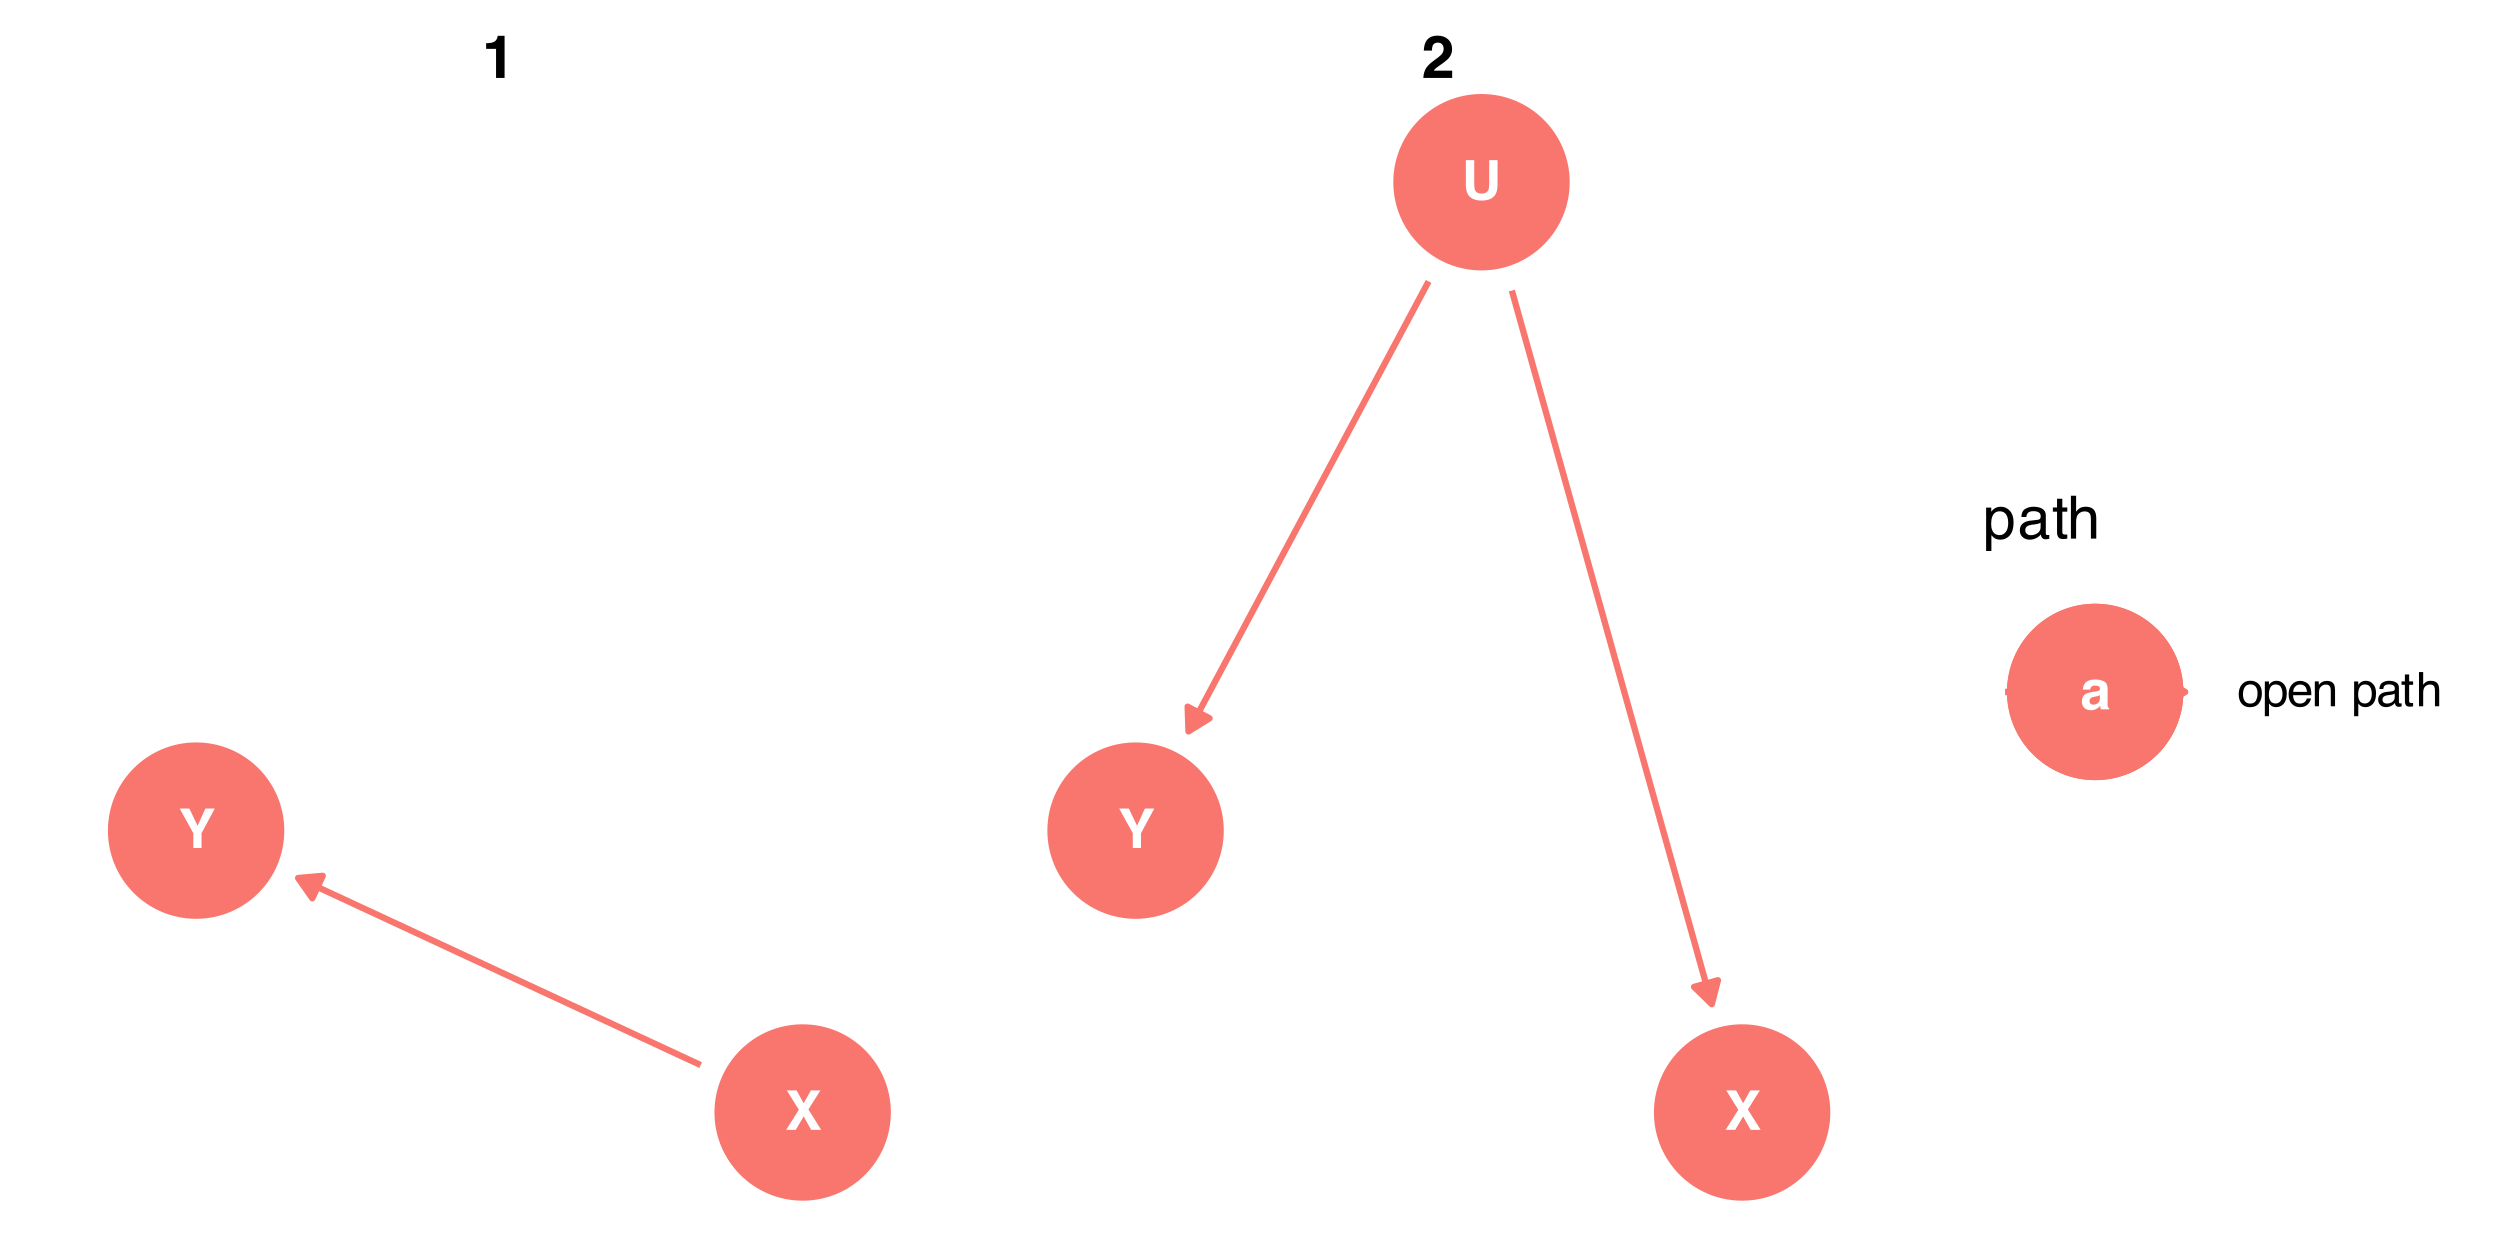
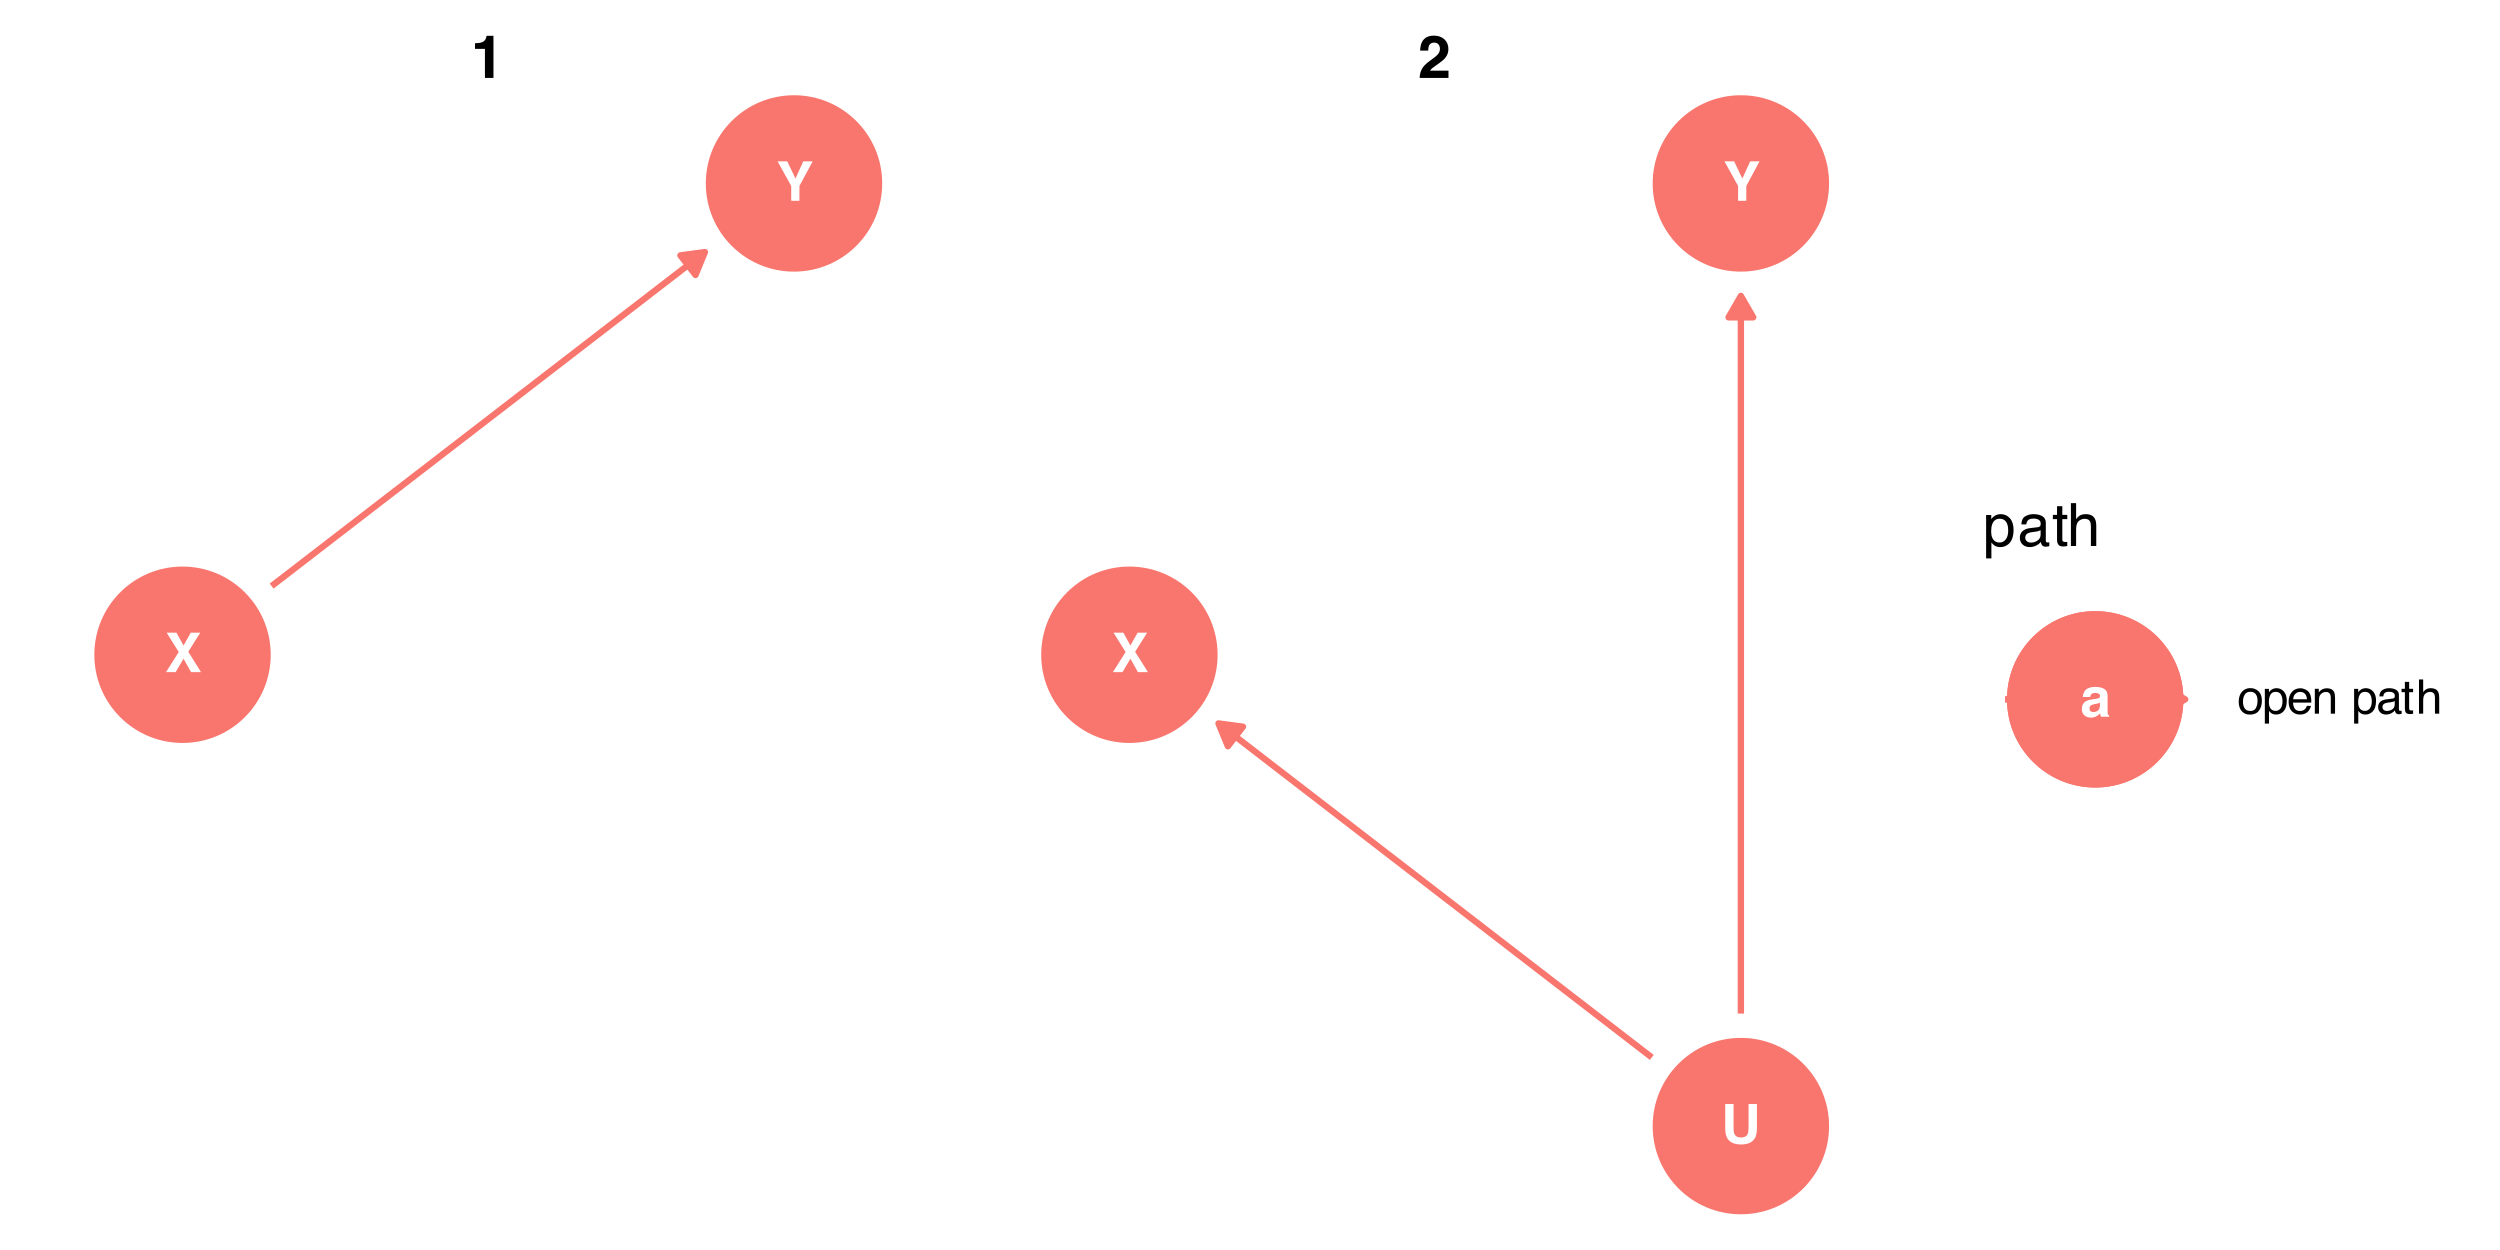
- <svg xmlns="http://www.w3.org/2000/svg" xmlns:xlink="http://www.w3.org/1999/xlink" width="504" height="252" viewBox="0 0 504 252">
+ <svg xmlns="http://www.w3.org/2000/svg" xmlns:xlink="http://www.w3.org/1999/xlink" width="504pt" height="252pt" viewBox="0 0 504 252">
  <defs>
    <g>
      <g id="glyph-0-0">
        <path d="M 0.828 -7.953 L 7.234 -7.953 L 7.234 0 L 0.828 0 Z M 6.234 -1 L 6.234 -6.953 L 1.828 -6.953 L 1.828 -1 Z M 6.234 -1 " />
      </g>
      <g id="glyph-0-1">
        <path d="M 7.234 0 L 5.219 0 L 3.703 -2.703 L 2.109 0 L 0.172 0 L 2.734 -4.047 L 0.297 -7.953 L 2.281 -7.953 L 3.703 -5.359 L 5.156 -7.953 L 7.078 -7.953 L 4.656 -4.109 Z M 7.234 0 " />
      </g>
      <g id="glyph-0-2">
        <path d="M 7.266 -7.953 L 4.594 -2.984 L 4.594 0 L 2.938 0 L 2.938 -2.984 L 0.188 -7.953 L 2.141 -7.953 L 3.797 -4.484 L 5.375 -7.953 Z M 7.266 -7.953 " />
      </g>
      <g id="glyph-0-3">
        <path d="M 5.547 -3.062 L 5.547 -7.953 L 7.234 -7.953 L 7.234 -3.062 C 7.234 -2.219 7.102 -1.562 6.844 -1.094 C 6.352 -0.227 5.422 0.203 4.047 0.203 C 2.66 0.203 1.723 -0.227 1.234 -1.094 C 0.973 -1.562 0.844 -2.219 0.844 -3.062 L 0.844 -7.953 L 2.531 -7.953 L 2.531 -3.062 C 2.531 -2.52 2.594 -2.117 2.719 -1.859 C 2.926 -1.422 3.367 -1.203 4.047 -1.203 C 4.711 -1.203 5.145 -1.422 5.344 -1.859 C 5.477 -2.117 5.547 -2.52 5.547 -3.062 Z M 5.547 -3.062 " />
      </g>
      <g id="glyph-0-4">
        <path d="M 0.938 -5.25 C 1.344 -5.758 2.039 -6.016 3.031 -6.016 C 3.676 -6.016 4.25 -5.891 4.75 -5.641 C 5.25 -5.379 5.5 -4.895 5.5 -4.188 L 5.5 -1.5 C 5.5 -1.312 5.5 -1.082 5.5 -0.812 C 5.52 -0.613 5.551 -0.477 5.594 -0.406 C 5.645 -0.332 5.723 -0.27 5.828 -0.219 L 5.828 0 L 4.156 0 C 4.102 -0.113 4.066 -0.223 4.047 -0.328 C 4.035 -0.43 4.023 -0.551 4.016 -0.688 C 3.797 -0.457 3.551 -0.266 3.281 -0.109 C 2.945 0.086 2.57 0.188 2.156 0.188 C 1.625 0.188 1.18 0.035 0.828 -0.266 C 0.484 -0.578 0.312 -1.008 0.312 -1.562 C 0.312 -2.289 0.594 -2.816 1.156 -3.141 C 1.457 -3.305 1.906 -3.43 2.5 -3.516 L 3.031 -3.578 C 3.312 -3.609 3.516 -3.656 3.641 -3.719 C 3.859 -3.801 3.969 -3.941 3.969 -4.141 C 3.969 -4.391 3.883 -4.555 3.719 -4.641 C 3.551 -4.734 3.305 -4.781 2.984 -4.781 C 2.617 -4.781 2.359 -4.691 2.203 -4.516 C 2.098 -4.379 2.023 -4.195 1.984 -3.969 L 0.5 -3.969 C 0.539 -4.488 0.688 -4.914 0.938 -5.25 Z M 2.078 -1.109 C 2.223 -0.992 2.398 -0.938 2.609 -0.938 C 2.941 -0.938 3.242 -1.031 3.516 -1.219 C 3.797 -1.414 3.941 -1.77 3.953 -2.281 L 3.953 -2.859 C 3.859 -2.797 3.758 -2.742 3.656 -2.703 C 3.562 -2.672 3.43 -2.641 3.266 -2.609 L 2.906 -2.547 C 2.582 -2.484 2.352 -2.41 2.219 -2.328 C 1.977 -2.191 1.859 -1.973 1.859 -1.672 C 1.859 -1.41 1.93 -1.223 2.078 -1.109 Z M 2.078 -1.109 " />
      </g>
      <g id="glyph-1-0">
        <path d="M 0.906 -8.641 L 7.859 -8.641 L 7.859 0 L 0.906 0 Z M 6.781 -1.078 L 6.781 -7.562 L 1.984 -7.562 L 1.984 -1.078 Z M 6.781 -1.078 " />
      </g>
      <g id="glyph-1-1">
        <path d="M 4.547 0 L 2.828 0 L 2.828 -5.859 L 0.828 -5.859 L 0.828 -7 C 1.359 -7.02 1.727 -7.055 1.938 -7.109 C 2.27 -7.18 2.547 -7.328 2.766 -7.547 C 2.91 -7.703 3.02 -7.906 3.094 -8.156 C 3.133 -8.312 3.156 -8.426 3.156 -8.5 L 4.547 -8.5 Z M 4.547 0 " />
      </g>
      <g id="glyph-1-2">
        <path d="M 4.172 -6.766 C 3.973 -7.004 3.688 -7.125 3.312 -7.125 C 2.812 -7.125 2.469 -6.938 2.281 -6.562 C 2.176 -6.344 2.113 -5.992 2.094 -5.516 L 0.469 -5.516 C 0.5 -6.234 0.629 -6.816 0.859 -7.266 C 1.305 -8.109 2.098 -8.531 3.234 -8.531 C 4.129 -8.531 4.844 -8.281 5.375 -7.781 C 5.906 -7.289 6.172 -6.633 6.172 -5.812 C 6.172 -5.188 5.984 -4.629 5.609 -4.141 C 5.367 -3.816 4.969 -3.453 4.406 -3.047 L 3.734 -2.578 C 3.316 -2.285 3.031 -2.07 2.875 -1.938 C 2.719 -1.801 2.586 -1.645 2.484 -1.469 L 6.188 -1.469 L 6.188 0 L 0.375 0 C 0.395 -0.613 0.523 -1.172 0.766 -1.672 C 1.004 -2.234 1.566 -2.832 2.453 -3.469 C 3.223 -4.02 3.723 -4.414 3.953 -4.656 C 4.297 -5.02 4.469 -5.426 4.469 -5.875 C 4.469 -6.227 4.367 -6.523 4.172 -6.766 Z M 4.172 -6.766 " />
      </g>
      <g id="glyph-2-0">
        <path d="M 0.391 0 L 0.391 -8.609 L 7.219 -8.609 L 7.219 0 Z M 6.141 -1.078 L 6.141 -7.531 L 1.469 -7.531 L 1.469 -1.078 Z M 6.141 -1.078 " />
      </g>
      <g id="glyph-2-1">
        <path d="M 3.422 -0.703 C 3.91 -0.703 4.316 -0.91 4.641 -1.328 C 4.973 -1.742 5.141 -2.359 5.141 -3.172 C 5.141 -3.672 5.066 -4.102 4.922 -4.469 C 4.648 -5.156 4.148 -5.5 3.422 -5.5 C 2.691 -5.5 2.191 -5.133 1.922 -4.406 C 1.773 -4.02 1.703 -3.523 1.703 -2.922 C 1.703 -2.43 1.773 -2.02 1.922 -1.688 C 2.191 -1.031 2.691 -0.703 3.422 -0.703 Z M 0.688 -6.25 L 1.719 -6.25 L 1.719 -5.422 C 1.926 -5.703 2.156 -5.922 2.406 -6.078 C 2.758 -6.305 3.176 -6.422 3.656 -6.422 C 4.375 -6.422 4.977 -6.148 5.469 -5.609 C 5.969 -5.066 6.219 -4.289 6.219 -3.281 C 6.219 -1.906 5.859 -0.926 5.141 -0.344 C 4.691 0.027 4.164 0.219 3.562 0.219 C 3.094 0.219 2.695 0.113 2.375 -0.094 C 2.188 -0.219 1.977 -0.422 1.75 -0.703 L 1.75 2.5 L 0.688 2.5 Z M 0.688 -6.25 " />
      </g>
      <g id="glyph-2-2">
        <path d="M 1.578 -1.672 C 1.578 -1.367 1.688 -1.129 1.906 -0.953 C 2.133 -0.773 2.398 -0.688 2.703 -0.688 C 3.078 -0.688 3.438 -0.77 3.781 -0.938 C 4.375 -1.227 4.672 -1.695 4.672 -2.344 L 4.672 -3.188 C 4.535 -3.113 4.363 -3.047 4.156 -2.984 C 3.957 -2.93 3.758 -2.895 3.562 -2.875 L 2.938 -2.797 C 2.551 -2.742 2.258 -2.66 2.062 -2.547 C 1.738 -2.367 1.578 -2.078 1.578 -1.672 Z M 4.141 -3.797 C 4.379 -3.828 4.539 -3.93 4.625 -4.109 C 4.664 -4.203 4.688 -4.336 4.688 -4.516 C 4.688 -4.867 4.555 -5.125 4.297 -5.281 C 4.047 -5.445 3.688 -5.531 3.219 -5.531 C 2.664 -5.531 2.273 -5.383 2.047 -5.094 C 1.91 -4.926 1.82 -4.68 1.781 -4.359 L 0.797 -4.359 C 0.816 -5.129 1.066 -5.664 1.547 -5.969 C 2.035 -6.27 2.598 -6.422 3.234 -6.422 C 3.973 -6.422 4.57 -6.281 5.031 -6 C 5.488 -5.719 5.719 -5.281 5.719 -4.688 L 5.719 -1.078 C 5.719 -0.973 5.738 -0.883 5.781 -0.812 C 5.832 -0.75 5.93 -0.719 6.078 -0.719 C 6.117 -0.719 6.164 -0.719 6.219 -0.719 C 6.281 -0.727 6.348 -0.738 6.422 -0.75 L 6.422 0.031 C 6.254 0.07 6.125 0.098 6.031 0.109 C 5.945 0.129 5.832 0.141 5.688 0.141 C 5.32 0.141 5.062 0.008 4.906 -0.25 C 4.812 -0.383 4.75 -0.578 4.719 -0.828 C 4.5 -0.547 4.188 -0.301 3.781 -0.094 C 3.383 0.113 2.945 0.219 2.469 0.219 C 1.883 0.219 1.406 0.039 1.031 -0.312 C 0.664 -0.664 0.484 -1.109 0.484 -1.641 C 0.484 -2.223 0.664 -2.676 1.031 -3 C 1.395 -3.32 1.867 -3.52 2.453 -3.594 Z M 3.266 -6.422 Z M 3.266 -6.422 " />
      </g>
      <g id="glyph-2-3">
        <path d="M 0.984 -8.031 L 2.047 -8.031 L 2.047 -6.281 L 3.047 -6.281 L 3.047 -5.422 L 2.047 -5.422 L 2.047 -1.312 C 2.047 -1.094 2.125 -0.945 2.281 -0.875 C 2.352 -0.832 2.488 -0.812 2.688 -0.812 C 2.738 -0.812 2.789 -0.812 2.844 -0.812 C 2.906 -0.82 2.973 -0.828 3.047 -0.828 L 3.047 0 C 2.93 0.031 2.805 0.051 2.672 0.062 C 2.547 0.082 2.406 0.094 2.25 0.094 C 1.758 0.094 1.426 -0.031 1.25 -0.281 C 1.07 -0.531 0.984 -0.859 0.984 -1.266 L 0.984 -5.422 L 0.141 -5.422 L 0.141 -6.281 L 0.984 -6.281 Z M 0.984 -8.031 " />
      </g>
      <g id="glyph-2-4">
        <path d="M 0.781 -8.641 L 1.828 -8.641 L 1.828 -5.422 C 2.078 -5.742 2.301 -5.969 2.5 -6.094 C 2.844 -6.312 3.27 -6.422 3.781 -6.422 C 4.688 -6.422 5.301 -6.102 5.625 -5.469 C 5.801 -5.125 5.891 -4.645 5.891 -4.031 L 5.891 0 L 4.812 0 L 4.812 -3.953 C 4.812 -4.41 4.75 -4.75 4.625 -4.969 C 4.438 -5.312 4.078 -5.484 3.547 -5.484 C 3.109 -5.484 2.711 -5.332 2.359 -5.031 C 2.004 -4.727 1.828 -4.16 1.828 -3.328 L 1.828 0 L 0.781 0 Z M 0.781 -8.641 " />
      </g>
      <g id="glyph-3-0">
        <path d="M 0.312 0 L 0.312 -6.875 L 5.766 -6.875 L 5.766 0 Z M 4.906 -0.859 L 4.906 -6.016 L 1.172 -6.016 L 1.172 -0.859 Z M 4.906 -0.859 " />
      </g>
      <g id="glyph-3-1">
        <path d="M 2.609 -0.547 C 3.172 -0.547 3.555 -0.754 3.766 -1.172 C 3.973 -1.598 4.078 -2.07 4.078 -2.594 C 4.078 -3.062 4 -3.441 3.844 -3.734 C 3.602 -4.191 3.195 -4.422 2.625 -4.422 C 2.102 -4.422 1.723 -4.223 1.484 -3.828 C 1.254 -3.441 1.141 -2.969 1.141 -2.406 C 1.141 -1.875 1.254 -1.43 1.484 -1.078 C 1.723 -0.723 2.098 -0.547 2.609 -0.547 Z M 2.641 -5.156 C 3.285 -5.156 3.832 -4.941 4.281 -4.516 C 4.727 -4.086 4.953 -3.453 4.953 -2.609 C 4.953 -1.805 4.754 -1.141 4.359 -0.609 C 3.961 -0.078 3.352 0.188 2.531 0.188 C 1.844 0.188 1.297 -0.047 0.891 -0.516 C 0.484 -0.984 0.281 -1.613 0.281 -2.406 C 0.281 -3.238 0.492 -3.906 0.922 -4.406 C 1.348 -4.906 1.922 -5.156 2.641 -5.156 Z M 2.609 -5.141 Z M 2.609 -5.141 " />
      </g>
      <g id="glyph-3-2">
        <path d="M 2.734 -0.562 C 3.129 -0.562 3.457 -0.727 3.719 -1.062 C 3.977 -1.395 4.109 -1.883 4.109 -2.531 C 4.109 -2.938 4.051 -3.281 3.938 -3.562 C 3.719 -4.125 3.316 -4.406 2.734 -4.406 C 2.148 -4.406 1.75 -4.109 1.531 -3.516 C 1.414 -3.203 1.359 -2.805 1.359 -2.328 C 1.359 -1.941 1.414 -1.613 1.531 -1.344 C 1.75 -0.82 2.148 -0.562 2.734 -0.562 Z M 0.547 -5 L 1.375 -5 L 1.375 -4.328 C 1.539 -4.555 1.723 -4.734 1.922 -4.859 C 2.211 -5.047 2.547 -5.141 2.922 -5.141 C 3.492 -5.141 3.977 -4.922 4.375 -4.484 C 4.77 -4.047 4.969 -3.426 4.969 -2.625 C 4.969 -1.531 4.68 -0.75 4.109 -0.281 C 3.742 0.02 3.32 0.172 2.844 0.172 C 2.469 0.172 2.148 0.086 1.891 -0.078 C 1.742 -0.172 1.578 -0.332 1.391 -0.562 L 1.391 2 L 0.547 2 Z M 0.547 -5 " />
      </g>
      <g id="glyph-3-3">
        <path d="M 2.703 -5.125 C 3.055 -5.125 3.398 -5.039 3.734 -4.875 C 4.078 -4.707 4.332 -4.492 4.5 -4.234 C 4.676 -3.973 4.789 -3.676 4.844 -3.344 C 4.895 -3.113 4.922 -2.742 4.922 -2.234 L 1.234 -2.234 C 1.254 -1.723 1.375 -1.312 1.594 -1 C 1.82 -0.695 2.172 -0.547 2.641 -0.547 C 3.086 -0.547 3.441 -0.691 3.703 -0.984 C 3.848 -1.148 3.953 -1.348 4.016 -1.578 L 4.844 -1.578 C 4.82 -1.391 4.75 -1.18 4.625 -0.953 C 4.508 -0.734 4.375 -0.551 4.219 -0.406 C 3.957 -0.156 3.641 0.016 3.266 0.109 C 3.055 0.148 2.828 0.172 2.578 0.172 C 1.953 0.172 1.422 -0.051 0.984 -0.5 C 0.555 -0.957 0.344 -1.594 0.344 -2.406 C 0.344 -3.219 0.562 -3.875 1 -4.375 C 1.438 -4.875 2.004 -5.125 2.703 -5.125 Z M 4.047 -2.906 C 4.016 -3.27 3.938 -3.562 3.812 -3.781 C 3.582 -4.188 3.195 -4.391 2.656 -4.391 C 2.27 -4.391 1.941 -4.25 1.672 -3.969 C 1.41 -3.695 1.273 -3.344 1.266 -2.906 Z M 2.625 -5.141 Z M 2.625 -5.141 " />
      </g>
      <g id="glyph-3-4">
        <path d="M 0.625 -5.016 L 1.422 -5.016 L 1.422 -4.312 C 1.66 -4.602 1.91 -4.812 2.172 -4.938 C 2.441 -5.062 2.738 -5.125 3.062 -5.125 C 3.77 -5.125 4.25 -4.879 4.5 -4.391 C 4.633 -4.117 4.703 -3.727 4.703 -3.219 L 4.703 0 L 3.844 0 L 3.844 -3.156 C 3.844 -3.469 3.801 -3.719 3.719 -3.906 C 3.562 -4.219 3.289 -4.375 2.906 -4.375 C 2.695 -4.375 2.531 -4.352 2.406 -4.312 C 2.176 -4.238 1.973 -4.098 1.797 -3.891 C 1.66 -3.734 1.57 -3.566 1.531 -3.391 C 1.488 -3.211 1.469 -2.957 1.469 -2.625 L 1.469 0 L 0.625 0 Z M 2.594 -5.141 Z M 2.594 -5.141 " />
      </g>
      <g id="glyph-3-5">
</g>
      <g id="glyph-3-6">
        <path d="M 1.266 -1.328 C 1.266 -1.086 1.352 -0.895 1.531 -0.75 C 1.707 -0.613 1.922 -0.547 2.172 -0.547 C 2.461 -0.547 2.75 -0.613 3.031 -0.75 C 3.5 -0.977 3.734 -1.352 3.734 -1.875 L 3.734 -2.547 C 3.629 -2.484 3.492 -2.43 3.328 -2.391 C 3.172 -2.348 3.016 -2.316 2.859 -2.297 L 2.344 -2.234 C 2.039 -2.191 1.812 -2.125 1.656 -2.031 C 1.395 -1.883 1.266 -1.648 1.266 -1.328 Z M 3.312 -3.047 C 3.5 -3.066 3.629 -3.145 3.703 -3.281 C 3.734 -3.352 3.75 -3.461 3.75 -3.609 C 3.75 -3.891 3.645 -4.094 3.438 -4.219 C 3.238 -4.352 2.945 -4.422 2.562 -4.422 C 2.125 -4.422 1.812 -4.305 1.625 -4.078 C 1.52 -3.941 1.453 -3.742 1.422 -3.484 L 0.641 -3.484 C 0.66 -4.098 0.863 -4.523 1.25 -4.766 C 1.633 -5.016 2.078 -5.141 2.578 -5.141 C 3.172 -5.141 3.656 -5.023 4.031 -4.797 C 4.395 -4.578 4.578 -4.227 4.578 -3.75 L 4.578 -0.859 C 4.578 -0.773 4.594 -0.707 4.625 -0.656 C 4.664 -0.602 4.742 -0.578 4.859 -0.578 C 4.891 -0.578 4.926 -0.578 4.969 -0.578 C 5.02 -0.578 5.07 -0.582 5.125 -0.594 L 5.125 0.016 C 5 0.055 4.898 0.082 4.828 0.094 C 4.766 0.102 4.672 0.109 4.547 0.109 C 4.254 0.109 4.047 0.004 3.922 -0.203 C 3.848 -0.305 3.797 -0.461 3.766 -0.672 C 3.598 -0.441 3.352 -0.242 3.031 -0.078 C 2.707 0.086 2.352 0.172 1.969 0.172 C 1.5 0.172 1.117 0.027 0.828 -0.25 C 0.535 -0.531 0.391 -0.883 0.391 -1.312 C 0.391 -1.781 0.531 -2.141 0.812 -2.391 C 1.102 -2.648 1.488 -2.812 1.969 -2.875 Z M 2.609 -5.141 Z M 2.609 -5.141 " />
      </g>
      <g id="glyph-3-7">
        <path d="M 0.781 -6.422 L 1.641 -6.422 L 1.641 -5.016 L 2.438 -5.016 L 2.438 -4.328 L 1.641 -4.328 L 1.641 -1.047 C 1.641 -0.879 1.695 -0.766 1.812 -0.703 C 1.883 -0.672 1.992 -0.656 2.141 -0.656 C 2.18 -0.656 2.223 -0.656 2.266 -0.656 C 2.316 -0.656 2.375 -0.66 2.438 -0.672 L 2.438 0 C 2.344 0.031 2.242 0.051 2.141 0.062 C 2.035 0.07 1.922 0.078 1.797 0.078 C 1.398 0.078 1.129 -0.02 0.984 -0.219 C 0.848 -0.426 0.781 -0.688 0.781 -1 L 0.781 -4.328 L 0.109 -4.328 L 0.109 -5.016 L 0.781 -5.016 Z M 0.781 -6.422 " />
      </g>
      <g id="glyph-3-8">
        <path d="M 0.625 -6.906 L 1.469 -6.906 L 1.469 -4.344 C 1.664 -4.594 1.844 -4.77 2 -4.875 C 2.27 -5.051 2.609 -5.141 3.016 -5.141 C 3.742 -5.141 4.238 -4.883 4.5 -4.375 C 4.633 -4.094 4.703 -3.707 4.703 -3.219 L 4.703 0 L 3.844 0 L 3.844 -3.156 C 3.844 -3.531 3.797 -3.801 3.703 -3.969 C 3.547 -4.25 3.258 -4.391 2.844 -4.391 C 2.488 -4.391 2.172 -4.266 1.891 -4.016 C 1.609 -3.773 1.469 -3.32 1.469 -2.656 L 1.469 0 L 0.625 0 Z M 0.625 -6.906 " />
      </g>
    </g>
  </defs>
  <rect x="-50.4" y="-25.2" width="604.8" height="302.4" fill="rgb(100%, 100%, 100%)" fill-opacity="1" />
-   <path fill="none" stroke-width="1.28" stroke-linecap="butt" stroke-linejoin="round" stroke="rgb(97.255%, 46.275%, 42.745%)" stroke-opacity="1" stroke-miterlimit="1" d="M 141.25 214.723 L 140.816 214.52 L 139.582 213.945 L 138.348 213.375 L 137.113 212.801 L 135.875 212.227 L 129.703 209.355 L 128.465 208.781 L 123.527 206.484 L 122.289 205.91 L 117.352 203.613 L 116.113 203.043 L 111.176 200.746 L 109.938 200.172 L 105 197.875 L 103.762 197.301 L 98.824 195.004 L 97.586 194.43 L 96.352 193.855 L 95.117 193.285 L 92.648 192.137 L 91.41 191.562 L 86.473 189.266 L 85.234 188.691 L 80.297 186.395 L 79.059 185.82 L 75.355 184.098 L 74.121 183.527 L 72.887 182.953 L 71.648 182.379 L 66.711 180.082 L 65.473 179.508 L 60.535 177.211 L 60.102 177.012 " />
-   <path fill-rule="nonzero" fill="rgb(97.255%, 46.275%, 42.745%)" fill-opacity="1" stroke-width="1.28" stroke-linecap="butt" stroke-linejoin="round" stroke="rgb(97.255%, 46.275%, 42.745%)" stroke-opacity="1" stroke-miterlimit="1" d="M 65.062 176.57 L 60.102 177.012 L 62.965 181.086 Z M 65.062 176.57 " />
-   <path fill-rule="nonzero" fill="rgb(97.255%, 46.275%, 42.745%)" fill-opacity="1" stroke-width="0.709" stroke-linecap="round" stroke-linejoin="round" stroke="rgb(97.255%, 46.275%, 42.745%)" stroke-opacity="1" stroke-miterlimit="10" d="M 179.242 224.277 C 179.242 233.902 171.438 241.703 161.816 241.703 C 152.191 241.703 144.391 233.902 144.391 224.277 C 144.391 214.656 152.191 206.852 161.816 206.852 C 171.438 206.852 179.242 214.656 179.242 224.277 " />
-   <path fill-rule="nonzero" fill="rgb(97.255%, 46.275%, 42.745%)" fill-opacity="1" stroke-width="0.709" stroke-linecap="round" stroke-linejoin="round" stroke="rgb(97.255%, 46.275%, 42.745%)" stroke-opacity="1" stroke-miterlimit="10" d="M 56.961 167.453 C 56.961 177.078 49.16 184.879 39.535 184.879 C 29.91 184.879 22.109 177.078 22.109 167.453 C 22.109 157.828 29.91 150.027 39.535 150.027 C 49.16 150.027 56.961 157.828 56.961 167.453 " />
+   <rect x="-50.4" y="-25.2" width="604.8" height="302.4" fill="rgb(100%, 100%, 100%)" fill-opacity="1" />
+   <path fill="none" stroke-width="1.28" stroke-linecap="butt" stroke-linejoin="round" stroke="rgb(97.255%, 46.275%, 42.745%)" stroke-opacity="1" stroke-miterlimit="1" d="M 54.758 118.156 L 55.473 117.602 L 56.719 116.645 L 59.211 114.723 L 60.457 113.766 L 61.699 112.805 L 64.191 110.883 L 65.438 109.926 L 66.68 108.965 L 67.926 108.004 L 69.172 107.047 L 70.418 106.086 L 71.66 105.125 L 72.906 104.168 L 76.645 101.285 L 77.887 100.328 L 80.379 98.406 L 81.625 97.449 L 82.867 96.488 L 84.113 95.527 L 85.359 94.57 L 87.852 92.648 L 89.094 91.688 L 90.34 90.73 L 92.832 88.809 L 94.074 87.852 L 97.812 84.969 L 99.055 84.012 L 101.547 82.09 L 102.793 81.133 L 104.039 80.172 L 105.281 79.211 L 106.527 78.254 L 109.02 76.332 L 110.262 75.371 L 111.508 74.414 L 114 72.492 L 115.242 71.535 L 118.98 68.652 L 120.227 67.695 L 121.469 66.734 L 122.715 65.773 L 123.961 64.816 L 125.207 63.855 L 126.449 62.895 L 127.695 61.938 L 131.434 59.055 L 132.676 58.098 L 135.168 56.176 L 136.414 55.219 L 137.656 54.258 L 140.148 52.336 L 141.395 51.379 L 142.109 50.824 " />
+   <path fill-rule="nonzero" fill="rgb(97.255%, 46.275%, 42.745%)" fill-opacity="1" stroke-width="1.28" stroke-linecap="butt" stroke-linejoin="round" stroke="rgb(97.255%, 46.275%, 42.745%)" stroke-opacity="1" stroke-miterlimit="1" d="M 140.215 55.434 L 142.109 50.824 L 137.172 51.484 Z M 140.215 55.434 " />
+   <path fill-rule="nonzero" fill="rgb(97.255%, 46.275%, 42.745%)" fill-opacity="1" stroke-width="0.709" stroke-linecap="round" stroke-linejoin="round" stroke="rgb(97.255%, 46.275%, 42.745%)" stroke-opacity="1" stroke-miterlimit="10" d="M 54.223 132 C 54.223 141.625 46.422 149.426 36.797 149.426 C 27.172 149.426 19.371 141.625 19.371 132 C 19.371 122.375 27.172 114.574 36.797 114.574 C 46.422 114.574 54.223 122.375 54.223 132 " />
+   <path fill-rule="nonzero" fill="rgb(97.255%, 46.275%, 42.745%)" fill-opacity="1" stroke-width="0.709" stroke-linecap="round" stroke-linejoin="round" stroke="rgb(97.255%, 46.275%, 42.745%)" stroke-opacity="1" stroke-miterlimit="10" d="M 177.496 36.98 C 177.496 46.605 169.695 54.406 160.07 54.406 C 150.445 54.406 142.645 46.605 142.645 36.98 C 142.645 27.355 150.445 19.555 160.07 19.555 C 169.695 19.555 177.496 27.355 177.496 36.98 " />
  <g fill="rgb(100%, 100%, 100%)" fill-opacity="1">
-     <use xlink:href="#glyph-0-1" x="158.316" y="227.777" />
+     <use xlink:href="#glyph-0-1" x="33.297" y="135.5" />
  </g>
  <g fill="rgb(100%, 100%, 100%)" fill-opacity="1">
-     <use xlink:href="#glyph-0-2" x="36.035" y="170.953" />
+     <use xlink:href="#glyph-0-2" x="156.57" y="40.48" />
  </g>
-   <path fill="none" stroke-width="1.28" stroke-linecap="butt" stroke-linejoin="round" stroke="rgb(97.255%, 46.275%, 42.745%)" stroke-opacity="1" stroke-miterlimit="1" d="M 304.789 58.57 L 305.043 59.465 L 305.57 61.359 L 308.758 72.727 L 309.285 74.621 L 312.473 85.988 L 313 87.883 L 315.125 95.461 L 315.656 97.352 L 316.188 99.246 L 316.715 101.141 L 319.371 110.613 L 319.898 112.508 L 323.086 123.875 L 323.613 125.77 L 326.801 137.137 L 327.328 139.031 L 330.516 150.398 L 331.043 152.293 L 332.105 156.082 L 332.637 157.973 L 334.23 163.656 L 334.758 165.551 L 337.945 176.918 L 338.473 178.812 L 341.66 190.18 L 342.188 192.074 L 344.844 201.547 L 345.094 202.441 " />
-   <path fill-rule="nonzero" fill="rgb(97.255%, 46.275%, 42.745%)" fill-opacity="1" stroke-width="1.28" stroke-linecap="butt" stroke-linejoin="round" stroke="rgb(97.255%, 46.275%, 42.745%)" stroke-opacity="1" stroke-miterlimit="1" d="M 341.531 198.961 L 345.094 202.441 L 346.328 197.617 Z M 341.531 198.961 " />
-   <path fill="none" stroke-width="1.28" stroke-linecap="butt" stroke-linejoin="round" stroke="rgb(97.255%, 46.275%, 42.745%)" stroke-opacity="1" stroke-miterlimit="1" d="M 288 56.738 L 287.402 57.859 L 286.699 59.18 L 285.992 60.5 L 284.586 63.141 L 283.879 64.461 L 283.176 65.781 L 282.469 67.102 L 281.062 69.742 L 280.355 71.062 L 278.949 73.703 L 278.242 75.023 L 276.836 77.664 L 276.129 78.984 L 274.723 81.625 L 274.016 82.945 L 272.609 85.586 L 271.902 86.906 L 271.199 88.23 L 270.496 89.551 L 269.789 90.871 L 268.383 93.512 L 267.676 94.832 L 266.27 97.473 L 265.562 98.793 L 264.156 101.434 L 263.449 102.754 L 262.043 105.395 L 261.336 106.715 L 259.93 109.355 L 259.223 110.676 L 257.816 113.316 L 257.109 114.637 L 255.703 117.277 L 254.996 118.598 L 254.293 119.918 L 253.586 121.238 L 252.18 123.879 L 251.473 125.199 L 250.066 127.84 L 249.359 129.16 L 247.953 131.801 L 247.246 133.121 L 245.84 135.762 L 245.133 137.086 L 243.727 139.727 L 243.02 141.047 L 241.613 143.688 L 240.906 145.008 L 240.203 146.328 L 239.605 147.445 " />
-   <path fill-rule="nonzero" fill="rgb(97.255%, 46.275%, 42.745%)" fill-opacity="1" stroke-width="1.28" stroke-linecap="butt" stroke-linejoin="round" stroke="rgb(97.255%, 46.275%, 42.745%)" stroke-opacity="1" stroke-miterlimit="1" d="M 239.438 142.469 L 239.605 147.445 L 243.836 144.812 Z M 239.438 142.469 " />
-   <path fill-rule="nonzero" fill="rgb(97.255%, 46.275%, 42.745%)" fill-opacity="1" stroke-width="0.709" stroke-linecap="round" stroke-linejoin="round" stroke="rgb(97.255%, 46.275%, 42.745%)" stroke-opacity="1" stroke-miterlimit="10" d="M 316.098 36.73 C 316.098 46.355 308.297 54.16 298.672 54.16 C 289.051 54.16 281.246 46.355 281.246 36.73 C 281.246 27.109 289.051 19.305 298.672 19.305 C 308.297 19.305 316.098 27.109 316.098 36.73 " />
-   <path fill-rule="nonzero" fill="rgb(97.255%, 46.275%, 42.745%)" fill-opacity="1" stroke-width="0.709" stroke-linecap="round" stroke-linejoin="round" stroke="rgb(97.255%, 46.275%, 42.745%)" stroke-opacity="1" stroke-miterlimit="10" d="M 246.359 167.453 C 246.359 177.078 238.555 184.879 228.934 184.879 C 219.309 184.879 211.504 177.078 211.504 167.453 C 211.504 157.828 219.309 150.027 228.934 150.027 C 238.555 150.027 246.359 157.828 246.359 167.453 " />
-   <path fill-rule="nonzero" fill="rgb(97.255%, 46.275%, 42.745%)" fill-opacity="1" stroke-width="0.709" stroke-linecap="round" stroke-linejoin="round" stroke="rgb(97.255%, 46.275%, 42.745%)" stroke-opacity="1" stroke-miterlimit="10" d="M 368.637 224.277 C 368.637 233.902 360.836 241.703 351.211 241.703 C 341.586 241.703 333.785 233.902 333.785 224.277 C 333.785 214.656 341.586 206.852 351.211 206.852 C 360.836 206.852 368.637 214.656 368.637 224.277 " />
+   <path fill="none" stroke-width="1.28" stroke-linecap="butt" stroke-linejoin="round" stroke="rgb(97.255%, 46.275%, 42.745%)" stroke-opacity="1" stroke-miterlimit="1" d="M 333 213.176 L 332.285 212.621 L 331.039 211.664 L 327.301 208.781 L 326.059 207.824 L 323.566 205.902 L 322.32 204.945 L 321.078 203.984 L 318.586 202.062 L 317.34 201.105 L 316.098 200.145 L 314.852 199.184 L 313.605 198.227 L 311.113 196.305 L 309.871 195.348 L 306.133 192.465 L 304.891 191.508 L 302.398 189.586 L 301.152 188.629 L 299.906 187.668 L 298.664 186.707 L 297.418 185.746 L 296.172 184.789 L 294.926 183.828 L 293.684 182.867 L 292.438 181.91 L 289.945 179.988 L 288.703 179.031 L 284.965 176.148 L 283.719 175.191 L 282.477 174.23 L 281.23 173.27 L 279.984 172.312 L 278.738 171.352 L 277.496 170.391 L 276.25 169.43 L 275.004 168.473 L 273.758 167.512 L 272.516 166.551 L 271.27 165.594 L 268.777 163.672 L 267.531 162.715 L 266.289 161.754 L 263.797 159.832 L 262.551 158.875 L 261.309 157.914 L 260.062 156.953 L 258.816 155.996 L 256.324 154.074 L 255.082 153.117 L 251.344 150.234 L 250.102 149.277 L 247.609 147.355 L 246.363 146.398 L 245.648 145.844 " />
+   <path fill-rule="nonzero" fill="rgb(97.255%, 46.275%, 42.745%)" fill-opacity="1" stroke-width="1.28" stroke-linecap="butt" stroke-linejoin="round" stroke="rgb(97.255%, 46.275%, 42.745%)" stroke-opacity="1" stroke-miterlimit="1" d="M 250.586 146.504 L 245.648 145.844 L 247.543 150.449 Z M 250.586 146.504 " />
+   <path fill="none" stroke-width="1.28" stroke-linecap="butt" stroke-linejoin="round" stroke="rgb(97.255%, 46.275%, 42.745%)" stroke-opacity="1" stroke-miterlimit="1" d="M 350.961 204.34 L 350.961 59.66 " />
+   <path fill-rule="nonzero" fill="rgb(97.255%, 46.275%, 42.745%)" fill-opacity="1" stroke-width="1.28" stroke-linecap="butt" stroke-linejoin="round" stroke="rgb(97.255%, 46.275%, 42.745%)" stroke-opacity="1" stroke-miterlimit="1" d="M 353.453 63.973 L 350.961 59.66 L 348.473 63.973 Z M 353.453 63.973 " />
+   <path fill-rule="nonzero" fill="rgb(97.255%, 46.275%, 42.745%)" fill-opacity="1" stroke-width="0.709" stroke-linecap="round" stroke-linejoin="round" stroke="rgb(97.255%, 46.275%, 42.745%)" stroke-opacity="1" stroke-miterlimit="10" d="M 368.387 227.02 C 368.387 236.645 360.586 244.445 350.961 244.445 C 341.336 244.445 333.535 236.645 333.535 227.02 C 333.535 217.395 341.336 209.594 350.961 209.594 C 360.586 209.594 368.387 217.395 368.387 227.02 " />
+   <path fill-rule="nonzero" fill="rgb(97.255%, 46.275%, 42.745%)" fill-opacity="1" stroke-width="0.709" stroke-linecap="round" stroke-linejoin="round" stroke="rgb(97.255%, 46.275%, 42.745%)" stroke-opacity="1" stroke-miterlimit="10" d="M 368.387 36.98 C 368.387 46.605 360.586 54.406 350.961 54.406 C 341.336 54.406 333.535 46.605 333.535 36.98 C 333.535 27.355 341.336 19.555 350.961 19.555 C 360.586 19.555 368.387 27.355 368.387 36.98 " />
+   <path fill-rule="nonzero" fill="rgb(97.255%, 46.275%, 42.745%)" fill-opacity="1" stroke-width="0.709" stroke-linecap="round" stroke-linejoin="round" stroke="rgb(97.255%, 46.275%, 42.745%)" stroke-opacity="1" stroke-miterlimit="10" d="M 245.113 132 C 245.113 141.625 237.309 149.426 227.688 149.426 C 218.062 149.426 210.262 141.625 210.262 132 C 210.262 122.375 218.062 114.574 227.688 114.574 C 237.309 114.574 245.113 122.375 245.113 132 " />
  <g fill="rgb(100%, 100%, 100%)" fill-opacity="1">
-     <use xlink:href="#glyph-0-3" x="294.672" y="40.23" />
+     <use xlink:href="#glyph-0-3" x="346.961" y="230.52" />
  </g>
  <g fill="rgb(100%, 100%, 100%)" fill-opacity="1">
-     <use xlink:href="#glyph-0-2" x="225.434" y="170.953" />
+     <use xlink:href="#glyph-0-2" x="347.461" y="40.48" />
  </g>
  <g fill="rgb(100%, 100%, 100%)" fill-opacity="1">
-     <use xlink:href="#glyph-0-1" x="347.711" y="227.777" />
+     <use xlink:href="#glyph-0-1" x="224.188" y="135.5" />
  </g>
  <g fill="rgb(0%, 0%, 0%)" fill-opacity="1">
-     <use xlink:href="#glyph-1-1" x="97.176" y="15.717" />
+     <use xlink:href="#glyph-1-1" x="94.934" y="15.717" />
  </g>
  <g fill="rgb(0%, 0%, 0%)" fill-opacity="1">
-     <use xlink:href="#glyph-1-2" x="286.57" y="15.717" />
+     <use xlink:href="#glyph-1-2" x="285.824" y="15.717" />
  </g>
  <g fill="rgb(0%, 0%, 0%)" fill-opacity="1">
-     <use xlink:href="#glyph-2-1" x="399.715" y="108.58" />
-     <use xlink:href="#glyph-2-2" x="406.715" y="108.58" />
-     <use xlink:href="#glyph-2-3" x="413.715" y="108.58" />
-     <use xlink:href="#glyph-2-4" x="416.715" y="108.58" />
+     <use xlink:href="#glyph-2-1" x="399.715" y="110.076" />
+     <use xlink:href="#glyph-2-2" x="406.715" y="110.076" />
+     <use xlink:href="#glyph-2-3" x="413.715" y="110.076" />
+     <use xlink:href="#glyph-2-4" x="416.715" y="110.076" />
  </g>
-   <path fill="none" stroke-width="1.28" stroke-linecap="butt" stroke-linejoin="round" stroke="rgb(97.255%, 46.275%, 42.745%)" stroke-opacity="1" stroke-miterlimit="10" d="M 404.25 139.496 L 440.531 139.496 " />
-   <path fill-rule="nonzero" fill="rgb(97.255%, 46.275%, 42.745%)" fill-opacity="1" stroke-width="1.28" stroke-linecap="butt" stroke-linejoin="round" stroke="rgb(97.255%, 46.275%, 42.745%)" stroke-opacity="1" stroke-miterlimit="10" d="M 436.219 141.984 L 440.531 139.496 L 436.219 137.004 Z M 436.219 141.984 " />
-   <path fill="none" stroke-width="1.28" stroke-linecap="butt" stroke-linejoin="round" stroke="rgb(97.255%, 46.275%, 42.745%)" stroke-opacity="1" stroke-miterlimit="10" d="M 404.25 139.496 L 440.531 139.496 " />
-   <path fill-rule="nonzero" fill="rgb(97.255%, 46.275%, 42.745%)" fill-opacity="1" stroke-width="0.709" stroke-linecap="round" stroke-linejoin="round" stroke="rgb(97.255%, 46.275%, 42.745%)" stroke-opacity="1" stroke-miterlimit="10" d="M 439.816 139.496 C 439.816 149.117 432.016 156.922 422.391 156.922 C 412.766 156.922 404.965 149.117 404.965 139.496 C 404.965 129.871 412.766 122.07 422.391 122.07 C 432.016 122.07 439.816 129.871 439.816 139.496 " />
-   <path fill-rule="nonzero" fill="rgb(97.255%, 46.275%, 42.745%)" fill-opacity="1" stroke-width="0.709" stroke-linecap="round" stroke-linejoin="round" stroke="rgb(97.255%, 46.275%, 42.745%)" stroke-opacity="1" stroke-miterlimit="10" d="M 439.816 139.496 C 439.816 149.117 432.016 156.922 422.391 156.922 C 412.766 156.922 404.965 149.117 404.965 139.496 C 404.965 129.871 412.766 122.07 422.391 122.07 C 432.016 122.07 439.816 129.871 439.816 139.496 " />
+   <path fill="none" stroke-width="1.28" stroke-linecap="butt" stroke-linejoin="round" stroke="rgb(97.255%, 46.275%, 42.745%)" stroke-opacity="1" stroke-miterlimit="10" d="M 404.25 140.988 L 440.531 140.988 " />
+   <path fill-rule="nonzero" fill="rgb(97.255%, 46.275%, 42.745%)" fill-opacity="1" stroke-width="1.28" stroke-linecap="butt" stroke-linejoin="round" stroke="rgb(97.255%, 46.275%, 42.745%)" stroke-opacity="1" stroke-miterlimit="10" d="M 436.219 143.48 L 440.531 140.988 L 436.219 138.5 Z M 436.219 143.48 " />
+   <path fill="none" stroke-width="1.28" stroke-linecap="butt" stroke-linejoin="round" stroke="rgb(97.255%, 46.275%, 42.745%)" stroke-opacity="1" stroke-miterlimit="10" d="M 404.25 140.988 L 440.531 140.988 " />
+   <path fill-rule="nonzero" fill="rgb(97.255%, 46.275%, 42.745%)" fill-opacity="1" stroke-width="0.709" stroke-linecap="round" stroke-linejoin="round" stroke="rgb(97.255%, 46.275%, 42.745%)" stroke-opacity="1" stroke-miterlimit="10" d="M 439.816 140.988 C 439.816 150.613 432.016 158.414 422.391 158.414 C 412.766 158.414 404.965 150.613 404.965 140.988 C 404.965 131.363 412.766 123.562 422.391 123.562 C 432.016 123.562 439.816 131.363 439.816 140.988 " />
+   <path fill-rule="nonzero" fill="rgb(97.255%, 46.275%, 42.745%)" fill-opacity="1" stroke-width="0.709" stroke-linecap="round" stroke-linejoin="round" stroke="rgb(97.255%, 46.275%, 42.745%)" stroke-opacity="1" stroke-miterlimit="10" d="M 439.816 140.988 C 439.816 150.613 432.016 158.414 422.391 158.414 C 412.766 158.414 404.965 150.613 404.965 140.988 C 404.965 131.363 412.766 123.562 422.391 123.562 C 432.016 123.562 439.816 131.363 439.816 140.988 " />
  <g fill="rgb(100%, 100%, 100%)" fill-opacity="1">
-     <use xlink:href="#glyph-0-4" x="419.391" y="142.996" />
+     <use xlink:href="#glyph-0-4" x="419.391" y="144.488" />
  </g>
  <g fill="rgb(0%, 0%, 0%)" fill-opacity="1">
-     <use xlink:href="#glyph-3-1" x="451.043" y="142.388" />
-     <use xlink:href="#glyph-3-2" x="456.043" y="142.388" />
-     <use xlink:href="#glyph-3-3" x="461.043" y="142.388" />
-     <use xlink:href="#glyph-3-4" x="466.043" y="142.388" />
-     <use xlink:href="#glyph-3-5" x="471.043" y="142.388" />
-     <use xlink:href="#glyph-3-2" x="474.043" y="142.388" />
-     <use xlink:href="#glyph-3-6" x="479.043" y="142.388" />
-     <use xlink:href="#glyph-3-7" x="484.043" y="142.388" />
-     <use xlink:href="#glyph-3-8" x="487.043" y="142.388" />
+     <use xlink:href="#glyph-3-1" x="451.043" y="143.88" />
+     <use xlink:href="#glyph-3-2" x="456.043" y="143.88" />
+     <use xlink:href="#glyph-3-3" x="461.043" y="143.88" />
+     <use xlink:href="#glyph-3-4" x="466.043" y="143.88" />
+     <use xlink:href="#glyph-3-5" x="471.043" y="143.88" />
+     <use xlink:href="#glyph-3-2" x="474.043" y="143.88" />
+     <use xlink:href="#glyph-3-6" x="479.043" y="143.88" />
+     <use xlink:href="#glyph-3-7" x="484.043" y="143.88" />
+     <use xlink:href="#glyph-3-8" x="487.043" y="143.88" />
  </g>
</svg>
